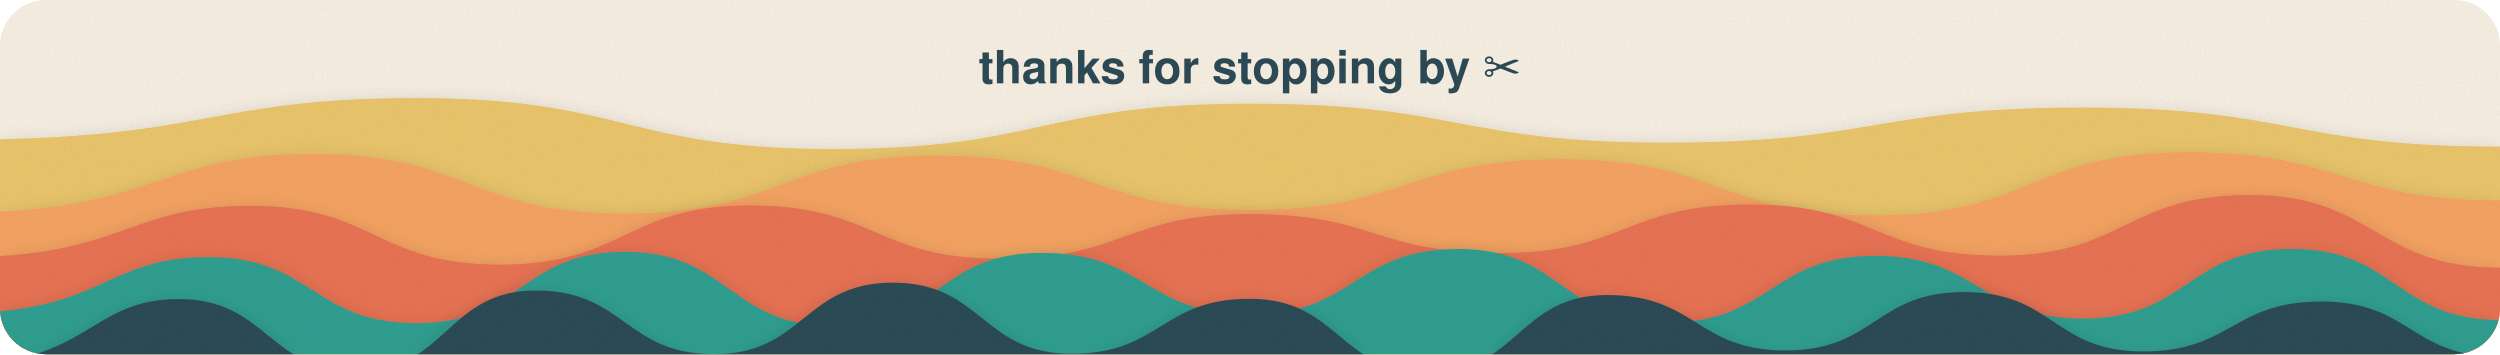
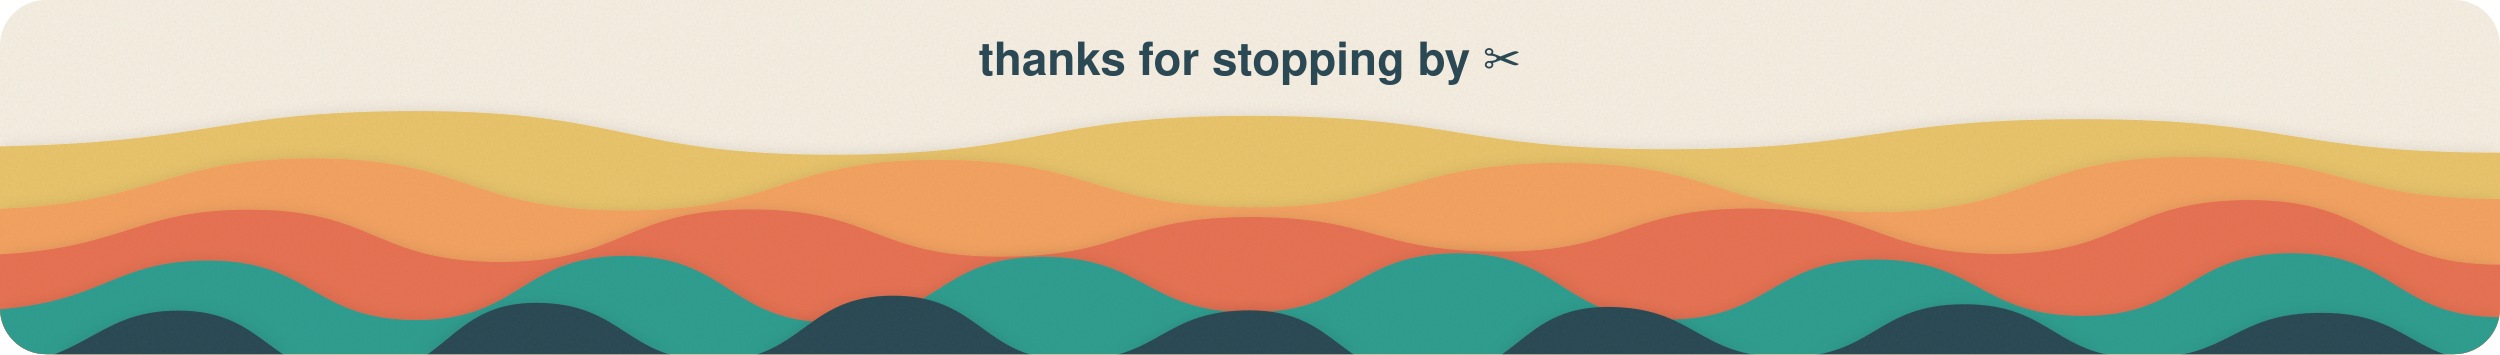
<svg xmlns="http://www.w3.org/2000/svg" viewBox="0 0 1200 170" width="1200" height="170" role="img" aria-label="Thanks for stopping by">
  <defs>
    <filter id="sh" x="-10%" y="-20%" width="120%" height="150%">
      <feDropShadow dx="0" dy="5" stdDeviation="5" flood-color="#3b2a1a" flood-opacity=".32" />
    </filter>
    <filter id="shs" x="-10%" y="-20%" width="120%" height="150%">
      <feDropShadow dx="0" dy="3" stdDeviation="2.5" flood-color="#3b2a1a" flood-opacity=".3" />
    </filter>
    <filter id="grain">
      <feTurbulence type="fractalNoise" baseFrequency=".85" numOctaves="2" stitchTiles="stitch" />
      <feColorMatrix values="0 0 0 0 .3  0 0 0 0 .22  0 0 0 0 .15  0 0 0 .09 0" />
    </filter>
  </defs>
  <clipPath id="fc">
    <rect width="1200" height="170" rx="22" />
  </clipPath>
  <g clip-path="url(#fc)">
    <rect width="1200" height="170" fill="#f6efe3" />
    <g filter="url(#sh)">
      <g>
-         <animateTransform attributeName="transform" type="translate" values="0 0;0 3;0 0" dur="8s" repeatCount="indefinite" calcMode="spline" keySplines=".45 0 .55 1;.45 0 .55 1" />
-         <path d="M -20 190 L -20 67.003 C 100 67.003, 100 47.049, 200 47.049 C 300 47.049, 300 71.501, 400 71.501 C 500 71.501, 500 49.714, 600 49.714 C 700 49.714, 700 68.437, 800 68.437 C 900 68.437, 900 51.598, 1000 51.598 C 1100 51.598, 1100 70.354, 1200 70.354 L 1220 70.354 L 1220 190 Z" fill="#e9c46a" />
+         <animateTransform attributeName="transform" type="translate" values="0 0;0 3;0 0" dur="7s" repeatCount="indefinite" calcMode="spline" keySplines=".45 0 .55 1;.45 0 .55 1" />
+         <path d="M -20 190 L -20 70.403 C 100 70.403, 100 53.299, 200 53.299 C 300 53.299, 300 74.258, 400 74.258 C 500 74.258, 500 55.584, 600 55.584 C 700 55.584, 700 71.632, 800 71.632 C 900 71.632, 900 57.198, 1000 57.198 C 1100 57.198, 1100 73.275, 1200 73.275  L 1220 73.275 L 1220 190 Z" fill="#e9c46a" />
      </g>
    </g>
    <g filter="url(#sh)">
      <g>
-         <animateTransform attributeName="transform" type="translate" values="0 0;0 4;0 0" dur="10s" repeatCount="indefinite" calcMode="spline" keySplines=".45 0 .55 1;.45 0 .55 1" />
-         <path d="M -20 190 L -20 101.972 C 75 101.972, 75 73.816, 150 73.816 C 225 73.816, 225 102.426, 300 102.426 C 375 102.426, 375 74.637, 450 74.637 C 525 74.637, 525 100.706, 600 100.706 C 675 100.706, 675 76.359, 750 76.359 C 825 76.359, 825 103.327, 900 103.327 C 975 103.327, 975 73.025, 1050 73.025 C 1125 73.025, 1125 96.141, 1200 96.141 L 1220 96.141 L 1220 190 Z" fill="#f4a261" />
+         <animateTransform attributeName="transform" type="translate" values="0 0;0 4;0 0" dur="8s" repeatCount="indefinite" calcMode="spline" keySplines=".45 0 .55 1;.45 0 .55 1" />
+         <path d="M -20 190 L -20 100.626 C 75 100.626, 75 75.989, 150 75.989 C 225 75.989, 225 101.022, 300 101.022 C 375 101.022, 375 76.708, 450 76.708 C 525 76.708, 525 99.518, 600 99.518 C 675 99.518, 675 78.214, 750 78.214 C 825 78.214, 825 101.811, 900 101.811 C 975 101.811, 975 75.297, 1050 75.297 C 1125 75.297, 1125 95.524, 1200 95.524  L 1220 95.524 L 1220 190 Z" fill="#f4a261" />
      </g>
    </g>
    <g filter="url(#sh)">
      <g>
-         <animateTransform attributeName="transform" type="translate" values="0 0;0 5;0 0" dur="7s" repeatCount="indefinite" calcMode="spline" keySplines=".45 0 .55 1;.45 0 .55 1" />
-         <path d="M -20 190 L -20 123.469 C 60 123.469, 60 98.76, 120 98.76 C 180 98.76, 180 126.985, 240 126.985 C 300 126.985, 300 98.583, 360 98.583 C 420 98.583, 420 124.151, 480 124.151 C 540 124.151, 540 102.726, 600 102.726 C 660 102.726, 660 121.408, 720 121.408 C 780 121.408, 780 98.116, 840 98.116 C 900 98.116, 900 122.669, 960 122.669 C 1020 122.669, 1020 93.568, 1080 93.568 C 1140 93.568, 1140 128.454, 1200 128.454 L 1220 128.454 L 1220 190 Z" fill="#e76f51" />
+         <animateTransform attributeName="transform" type="translate" values="0 0;0 5;0 0" dur="9s" repeatCount="indefinite" calcMode="spline" keySplines=".45 0 .55 1;.45 0 .55 1" />
+         <path d="M -20 190 L -20 122.595 C 60 122.595, 60 100.631, 120 100.631 C 180 100.631, 180 125.72, 240 125.72 C 300 125.72, 300 100.474, 360 100.474 C 420 100.474, 420 123.201, 480 123.201 C 540 123.201, 540 104.156, 600 104.156 C 660 104.156, 660 120.763, 720 120.763 C 780 120.763, 780 100.058, 840 100.058 C 900 100.058, 900 121.883, 960 121.883 C 1020 121.883, 1020 96.016, 1080 96.016 C 1140 96.016, 1140 127.026, 1200 127.026  L 1220 127.026 L 1220 190 Z" fill="#e76f51" />
      </g>
    </g>
    <g filter="url(#sh)">
      <g>
-         <animateTransform attributeName="transform" type="translate" values="0 0;0 3;0 0" dur="9s" repeatCount="indefinite" calcMode="spline" keySplines=".45 0 .55 1;.45 0 .55 1" />
-         <path d="M -20 190 L -20 150.198 C 50 150.198, 50 123.408, 100 123.408 C 150 123.408, 150 155.129, 200 155.129 C 250 155.129, 250 120.884, 300 120.884 C 350 120.884, 350 156.465, 400 156.465 C 450 156.465, 450 121.379, 500 121.379 C 550 121.379, 550 151.048, 600 151.048 C 650 151.048, 650 119.518, 700 119.518 C 750 119.518, 750 154.879, 800 154.879 C 850 154.879, 850 122.825, 900 122.825 C 950 122.825, 950 152.923, 1000 152.923 C 1050 152.923, 1050 119.485, 1100 119.485 C 1150 119.485, 1150 153.587, 1200 153.587 L 1220 153.587 L 1220 190 Z" fill="#2a9d8f" />
+         <animateTransform attributeName="transform" type="translate" values="0 0;0 3;0 0" dur="10s" repeatCount="indefinite" calcMode="spline" keySplines=".45 0 .55 1;.45 0 .55 1" />
+         <path d="M -20 190 L -20 149.179 C 50 149.179, 50 125.068, 100 125.068 C 150 125.068, 150 153.616, 200 153.616 C 250 153.616, 250 122.795, 300 122.795 C 350 122.795, 350 154.819, 400 154.819 C 450 154.819, 450 123.241, 500 123.241 C 550 123.241, 550 149.943, 600 149.943 C 650 149.943, 650 121.566, 700 121.566 C 750 121.566, 750 153.391, 800 153.391 C 850 153.391, 850 124.543, 900 124.543 C 950 124.543, 950 151.631, 1000 151.631 C 1050 151.631, 1050 121.537, 1100 121.537 C 1150 121.537, 1150 152.229, 1200 152.229  L 1220 152.229 L 1220 190 Z" fill="#2a9d8f" />
      </g>
    </g>
    <g filter="url(#sh)">
      <g>
        <animateTransform attributeName="transform" type="translate" values="0 0;0 4;0 0" dur="11s" repeatCount="indefinite" calcMode="spline" keySplines=".45 0 .55 1;.45 0 .55 1" />
-         <path d="M -20 190 L -20 174.907 C 42.857 174.907, 42.857 143.547, 85.714 143.547 C 128.571 143.547, 128.571 178.295, 171.429 178.295 C 214.286 178.295, 214.286 139.441, 257.143 139.441 C 300 139.441, 300 170.002, 342.857 170.002 C 385.714 170.002, 385.714 135.668, 428.571 135.668 C 471.429 135.668, 471.429 169.816, 514.286 169.816 C 557.143 169.816, 557.143 143.415, 600 143.415 C 642.857 143.415, 642.857 178.988, 685.714 178.988 C 728.571 178.988, 728.571 141.608, 771.429 141.608 C 814.286 141.608, 814.286 168.204, 857.143 168.204 C 900 168.204, 900 140.191, 942.857 140.191 C 985.714 140.191, 985.714 168.67, 1028.571 168.67 C 1071.429 168.67, 1071.429 144.733, 1114.286 144.733 C 1157.143 144.733, 1157.143 171.257, 1200 171.257 L 1220 171.257 L 1220 190 Z" fill="#264653" />
+         <path d="M -20 190 L -20 177.588 C 42.857 177.588, 42.857 149.079, 85.714 149.079 C 128.571 149.079, 128.571 180.668, 171.429 180.668 C 214.286 180.668, 214.286 145.346, 257.143 145.346 C 300 145.346, 300 173.129, 342.857 173.129 C 385.714 173.129, 385.714 141.916, 428.571 141.916 C 471.429 141.916, 471.429 172.96, 514.286 172.96 C 557.143 172.96, 557.143 148.959, 600 148.959 C 642.857 148.959, 642.857 181.298, 685.714 181.298 C 728.571 181.298, 728.571 147.316, 771.429 147.316 C 814.286 147.316, 814.286 171.495, 857.143 171.495 C 900 171.495, 900 146.028, 942.857 146.028 C 985.714 146.028, 985.714 171.918, 1028.571 171.918 C 1071.429 171.918, 1071.429 150.157, 1114.286 150.157 C 1157.143 150.157, 1157.143 174.27, 1200 174.27  L 1220 174.27 L 1220 190 Z" fill="#264653" />
      </g>
    </g>
-     <text x="600" y="40" text-anchor="middle" font-family="'Trebuchet MS','Segoe UI',Helvetica,Arial,sans-serif" font-size="22" font-weight="700" fill="#264653">thanks for stopping by ✂️</text>
+     <text x="600" y="36" text-anchor="middle" font-family="'Trebuchet MS','Segoe UI',Helvetica,Arial,sans-serif" font-size="22" font-weight="700" fill="#264653">thanks for stopping by ✂️</text>
    <rect width="1200" height="170" filter="url(#grain)" pointer-events="none" />
  </g>
</svg>
